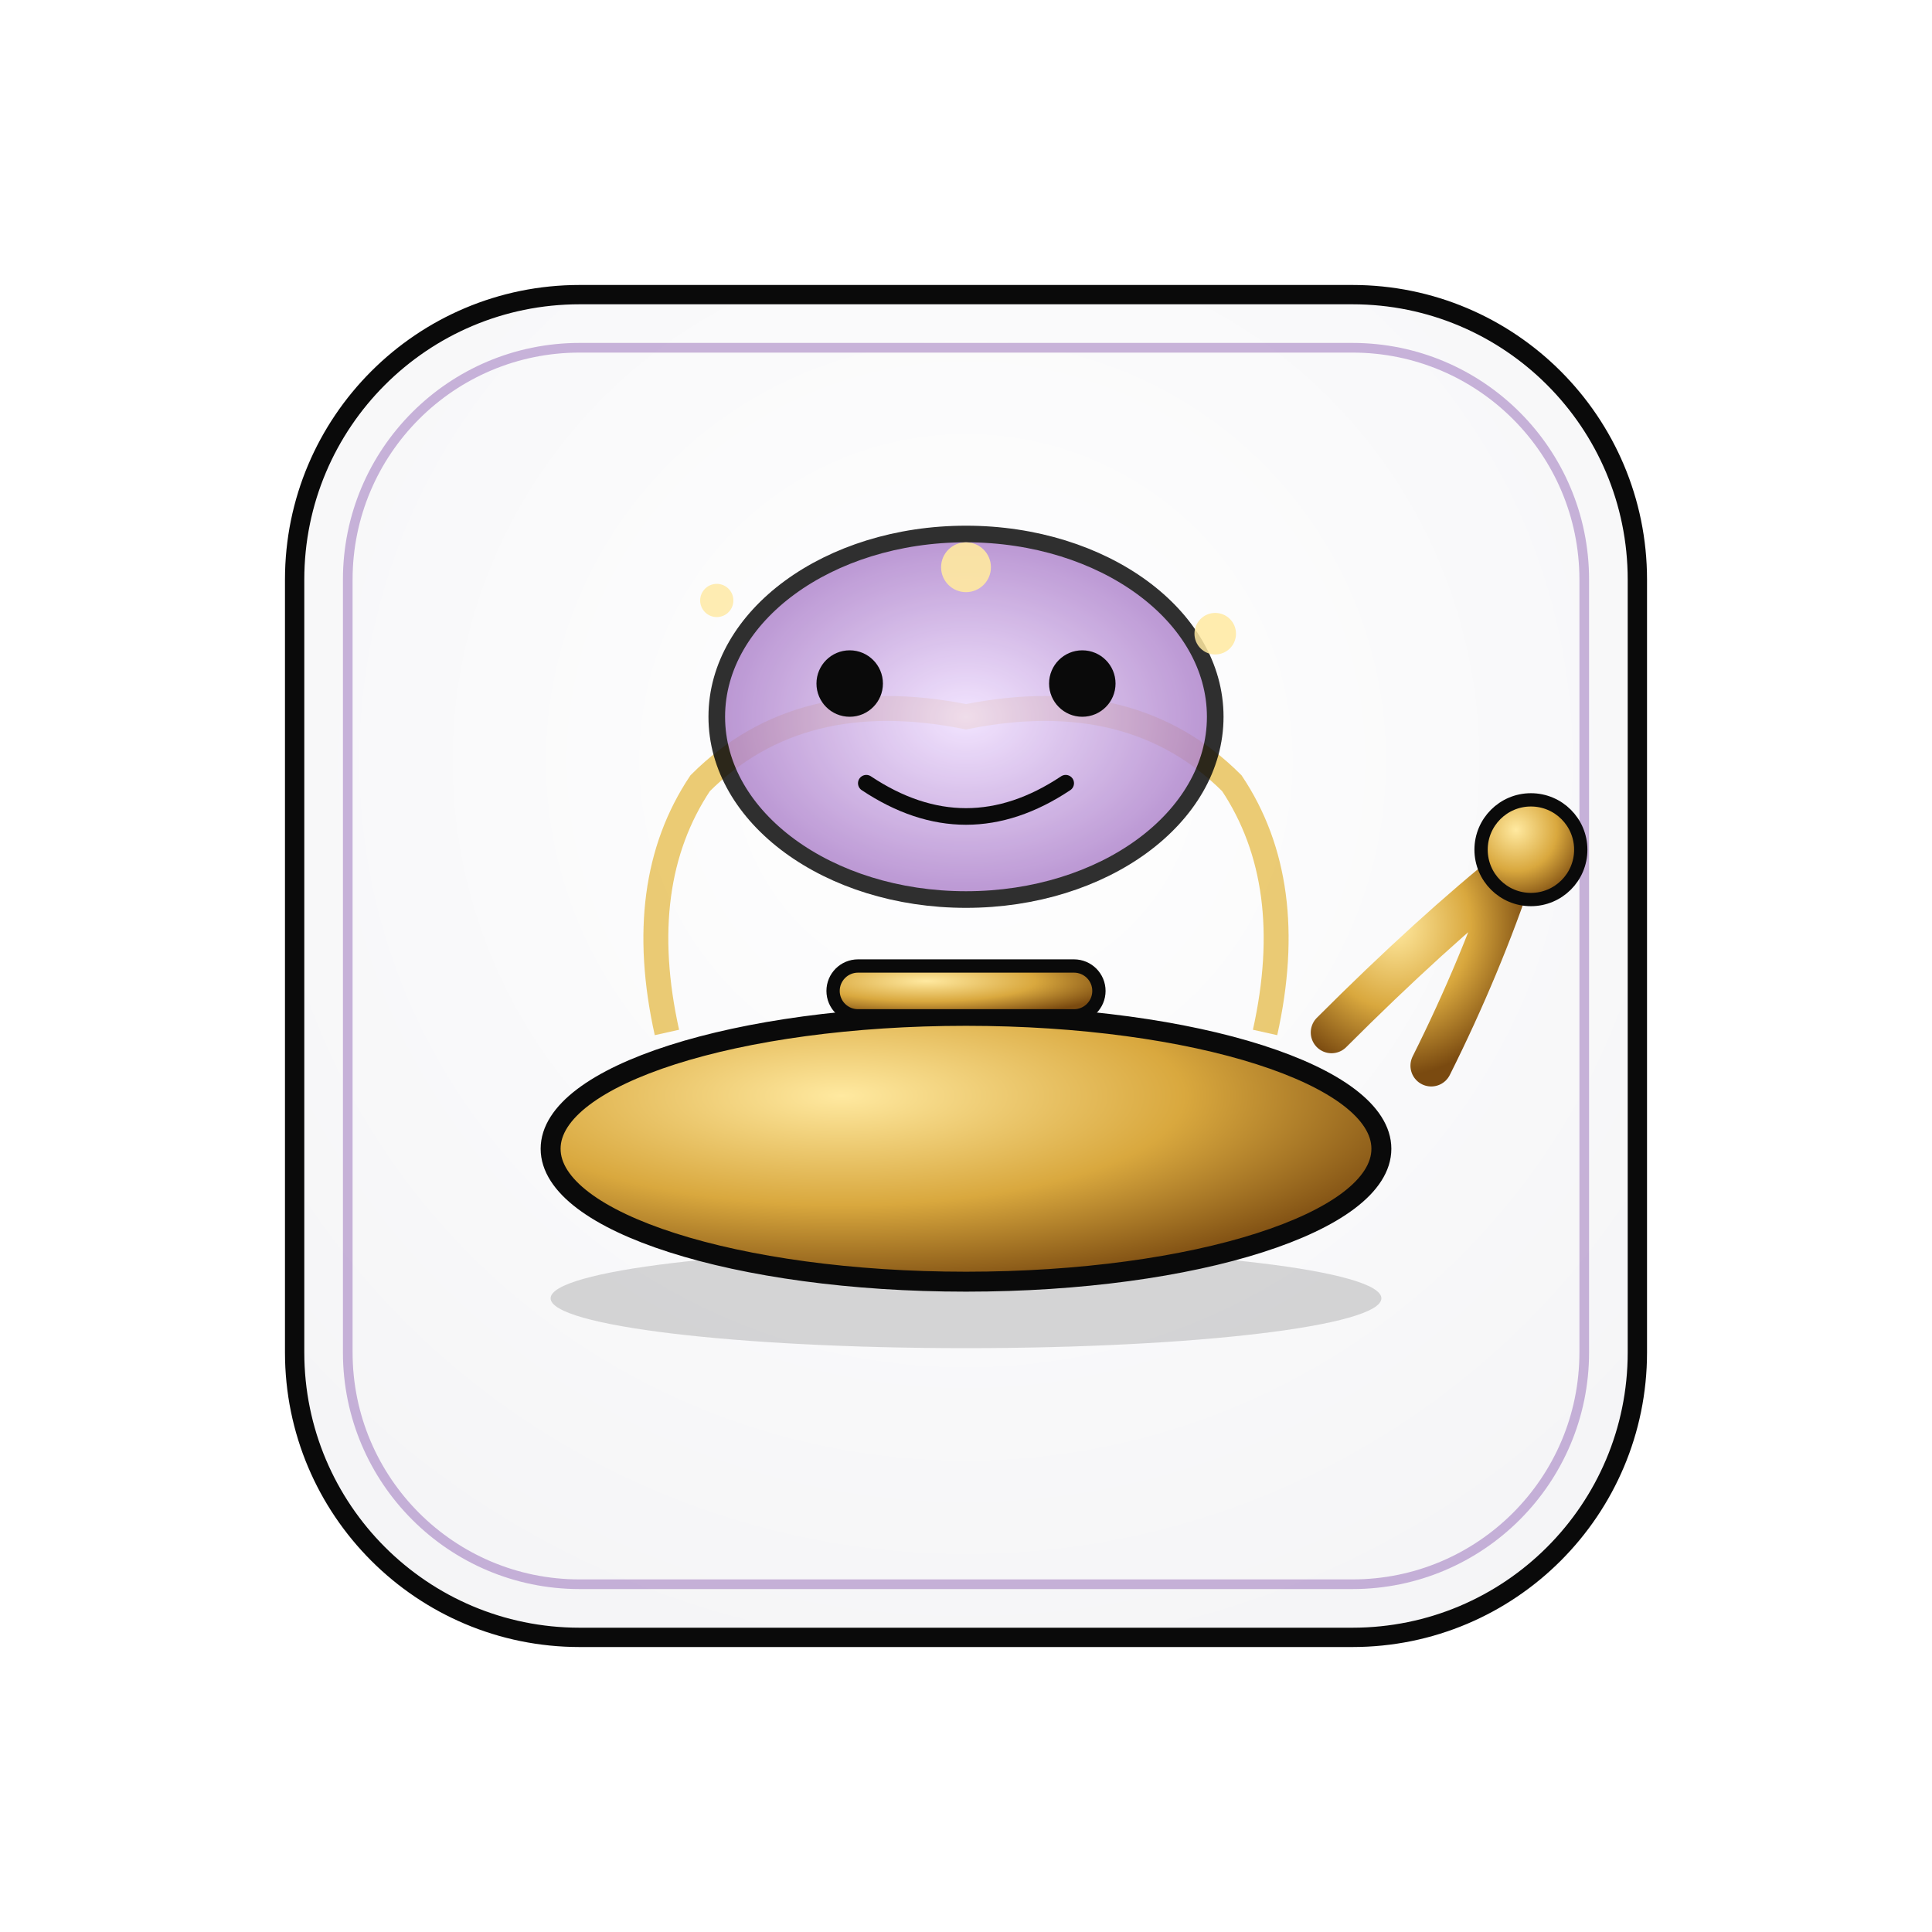
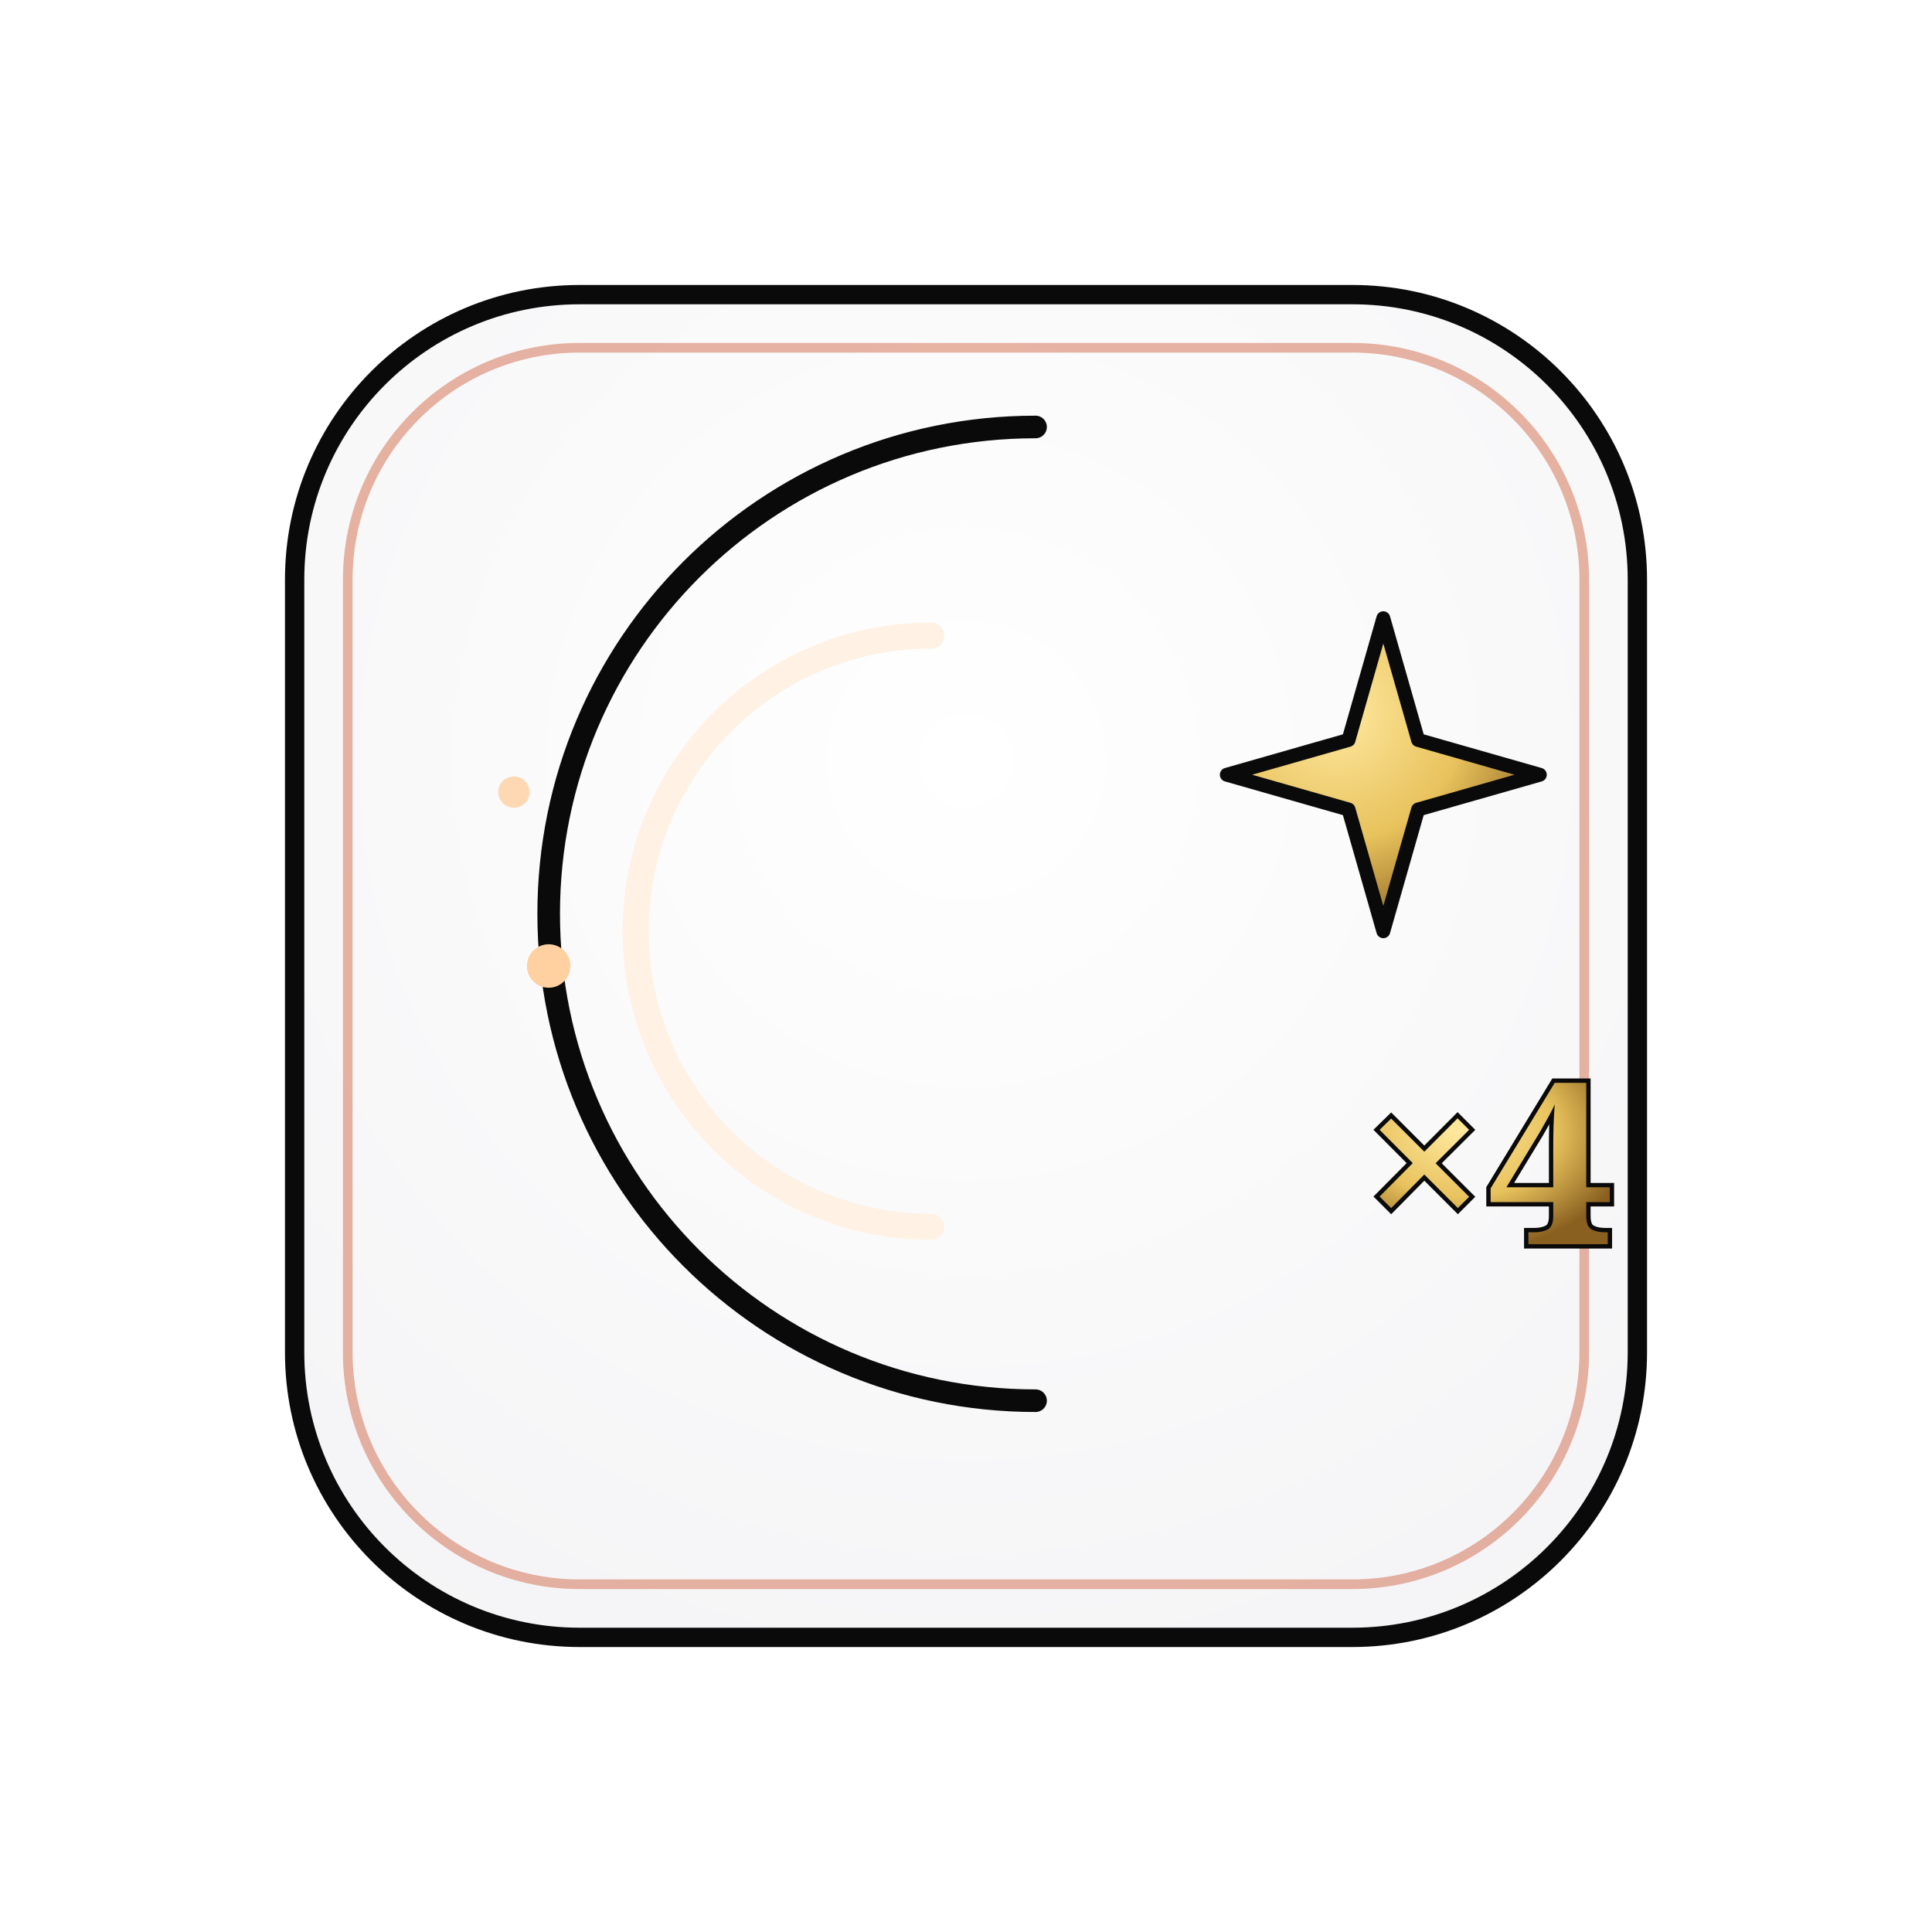
<svg xmlns="http://www.w3.org/2000/svg" viewBox="0 0 200 200" width="200" height="200">
  <defs>
    <radialGradient id="m1-bg" cx="50%" cy="35%" r="75%">
      <stop offset="0%" stop-color="#ffffff" />
      <stop offset="100%" stop-color="#f4f4f6" />
    </radialGradient>
-     <radialGradient id="m1-lamp2" cx="35%" cy="30%" r="75%">
+     <radialGradient id="m1-moon" cx="40%" cy="35%" r="75%">
+       <stop offset="0%" stop-color="#ffe0c0" />
+       <stop offset="55%" stop-color="#f88040" />
+       <stop offset="100%" stop-color="#a02a08" />
+     </radialGradient>
+     <radialGradient id="m1-gold" cx="35%" cy="30%" r="75%">
      <stop offset="0%" stop-color="#ffe9a0" />
-       <stop offset="55%" stop-color="#d9a83e" />
-       <stop offset="100%" stop-color="#7a4a10" />
-     </radialGradient>
-     <radialGradient id="m1-genie2" cx="40%" cy="30%" r="75%">
-       <stop offset="0%" stop-color="#d8b0ff" />
-       <stop offset="55%" stop-color="#e86a3a" />
-       <stop offset="100%" stop-color="#6a1a08" />
-     </radialGradient>
-     <radialGradient id="m1-smoke" cx="50%" cy="50%" r="60%">
-       <stop offset="0%" stop-color="#f0e0ff" />
-       <stop offset="100%" stop-color="#a070c0" />
+       <stop offset="55%" stop-color="#e8c25c" />
+       <stop offset="100%" stop-color="#8a6020" />
    </radialGradient>
  </defs>
  <rect x="30" y="30" width="140" height="140" rx="30" fill="url(#m1-bg)" />
  <rect x="30.5" y="30.5" width="139" height="139" rx="29.5" fill="none" stroke="#0a0a0a" stroke-width="2" />
-   <rect x="36" y="36" width="128" height="128" rx="24" fill="none" stroke="rgba(106,47,154,.35)" stroke-width="1" />
-   <g transform="translate(100,100) scale(0.86) translate(-100,-100)">
-     <ellipse cx="100" cy="140" rx="50" ry="6" fill="#000" opacity=".15" />
-     <ellipse cx="100" cy="122" rx="50" ry="16" fill="url(#m1-lamp2)" stroke="#0a0a0a" stroke-width="2.4" />
-     <path d="M144 108 Q156 96 166 88 Q162 100 156 112" stroke="url(#m1-lamp2)" stroke-width="5" fill="none" stroke-linecap="round" />
-     <circle cx="168" cy="86" r="6" fill="url(#m1-lamp2)" stroke="#0a0a0a" stroke-width="1.6" />
-     <path d="M64 108 Q60 90 68 78 Q80 66 100 70 Q120 66 132 78 Q140 90 136 108" stroke="#e8c25c" stroke-width="3" fill="none" opacity=".85" />
-     <ellipse cx="100" cy="70" rx="30" ry="22" fill="url(#m1-smoke)" stroke="#0a0a0a" stroke-width="2" opacity=".85" />
-     <circle cx="86" cy="66" r="4" fill="#0a0a0a" />
-     <circle cx="114" cy="66" r="4" fill="#0a0a0a" />
-     <path d="M88 78 Q100 86 112 78" stroke="#0a0a0a" stroke-width="2" fill="none" stroke-linecap="round" />
-     <circle cx="100" cy="52" r="3" fill="#ffe9a0" opacity=".9" />
-     <circle cx="70" cy="56" r="2" fill="#ffe9a0" opacity=".8" />
-     <circle cx="130" cy="60" r="2.5" fill="#ffe9a0" opacity=".85" />
-     <rect x="84" y="100" width="32" height="6" rx="3" fill="url(#m1-lamp2)" stroke="#0a0a0a" stroke-width="1.6" />
+   <rect x="36" y="36" width="128" height="128" rx="24" fill="none" stroke="rgba(201,72,31,.4)" stroke-width="1" />
+   <g transform="translate(100,100) scale(0.9) translate(-100,-100)">
+     <path d="M108 38 A54 54 0 1 0 108 150 A46 46 0 1 1 108 38 Z" fill="url(#m1-moon)" stroke="#0a0a0a" stroke-width="2.6" stroke-linejoin="round" />
+     <path d="M96 62 A32 32 0 0 0 96 130" stroke="#fff0e0" stroke-width="3" fill="none" opacity=".9" stroke-linecap="round" />
+     <path d="M148 60 L152 74 L166 78 L152 82 L148 96 L144 82 L130 78 L144 74 Z" fill="url(#m1-gold)" stroke="#0a0a0a" stroke-width="1.6" stroke-linejoin="round" />
+     <text x="160" y="132" text-anchor="middle" font-family="Georgia,serif" font-size="26" font-weight="900" fill="url(#m1-gold)" stroke="#0a0a0a" stroke-width="1" paint-order="stroke">×4</text>
+     <circle cx="52" cy="100" r="2.5" fill="#ffd0a0" />
+     <circle cx="48" cy="80" r="1.8" fill="#ffd0a0" opacity=".8" />
  </g>
</svg>
